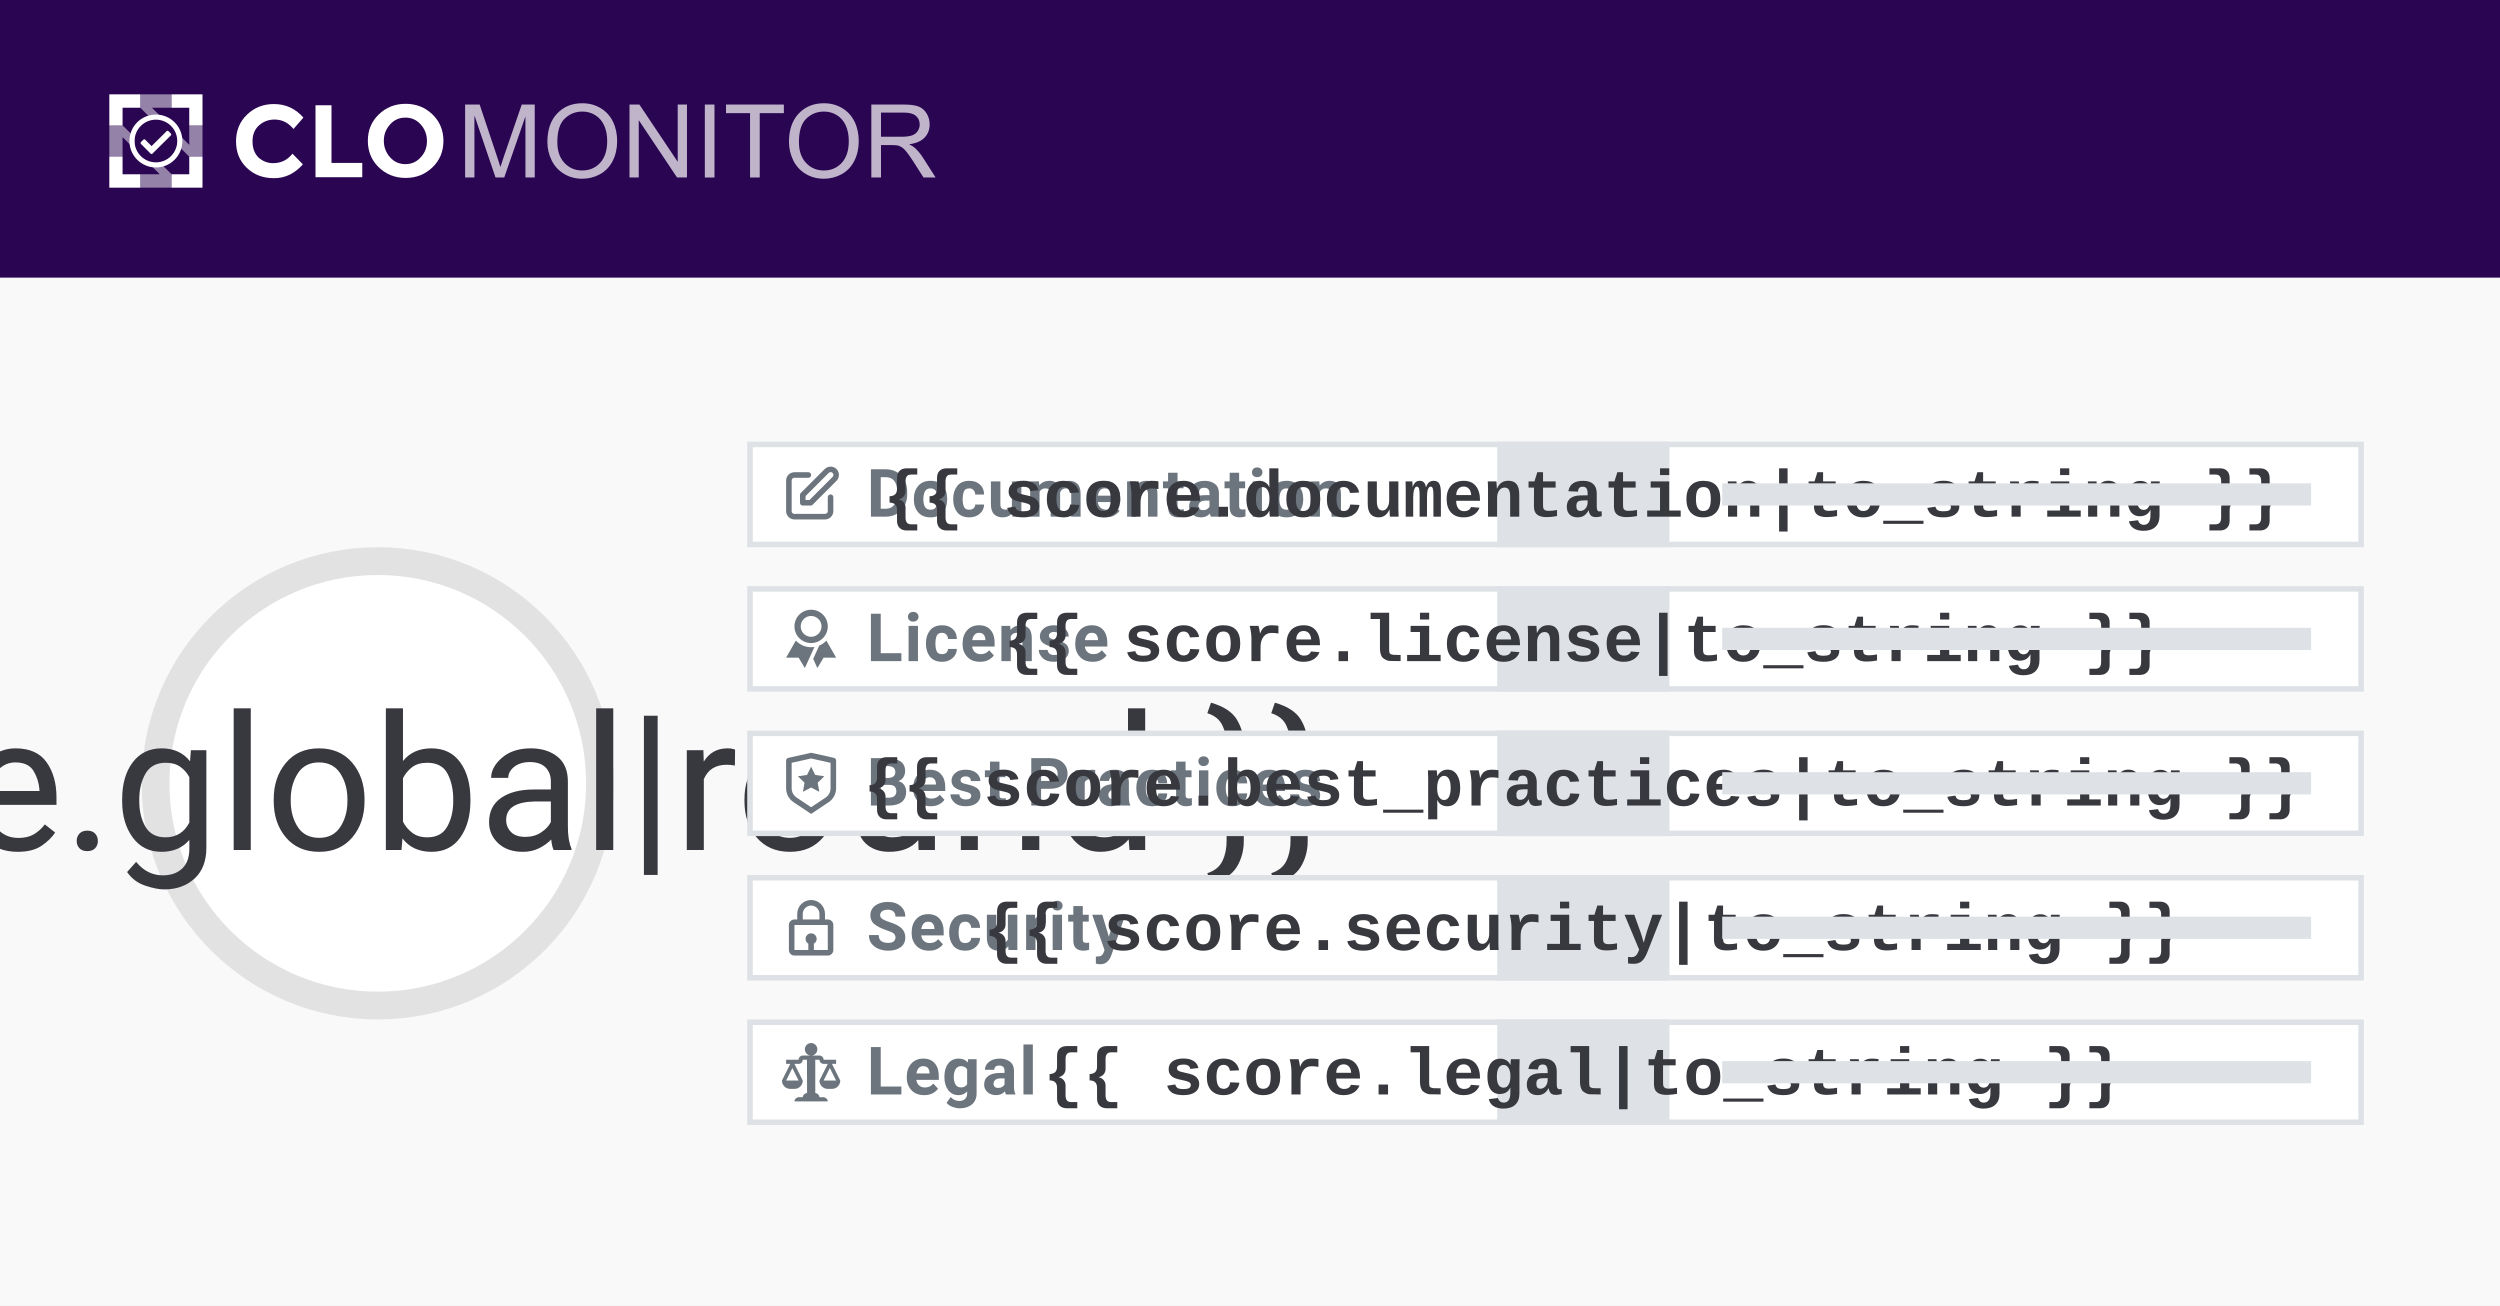
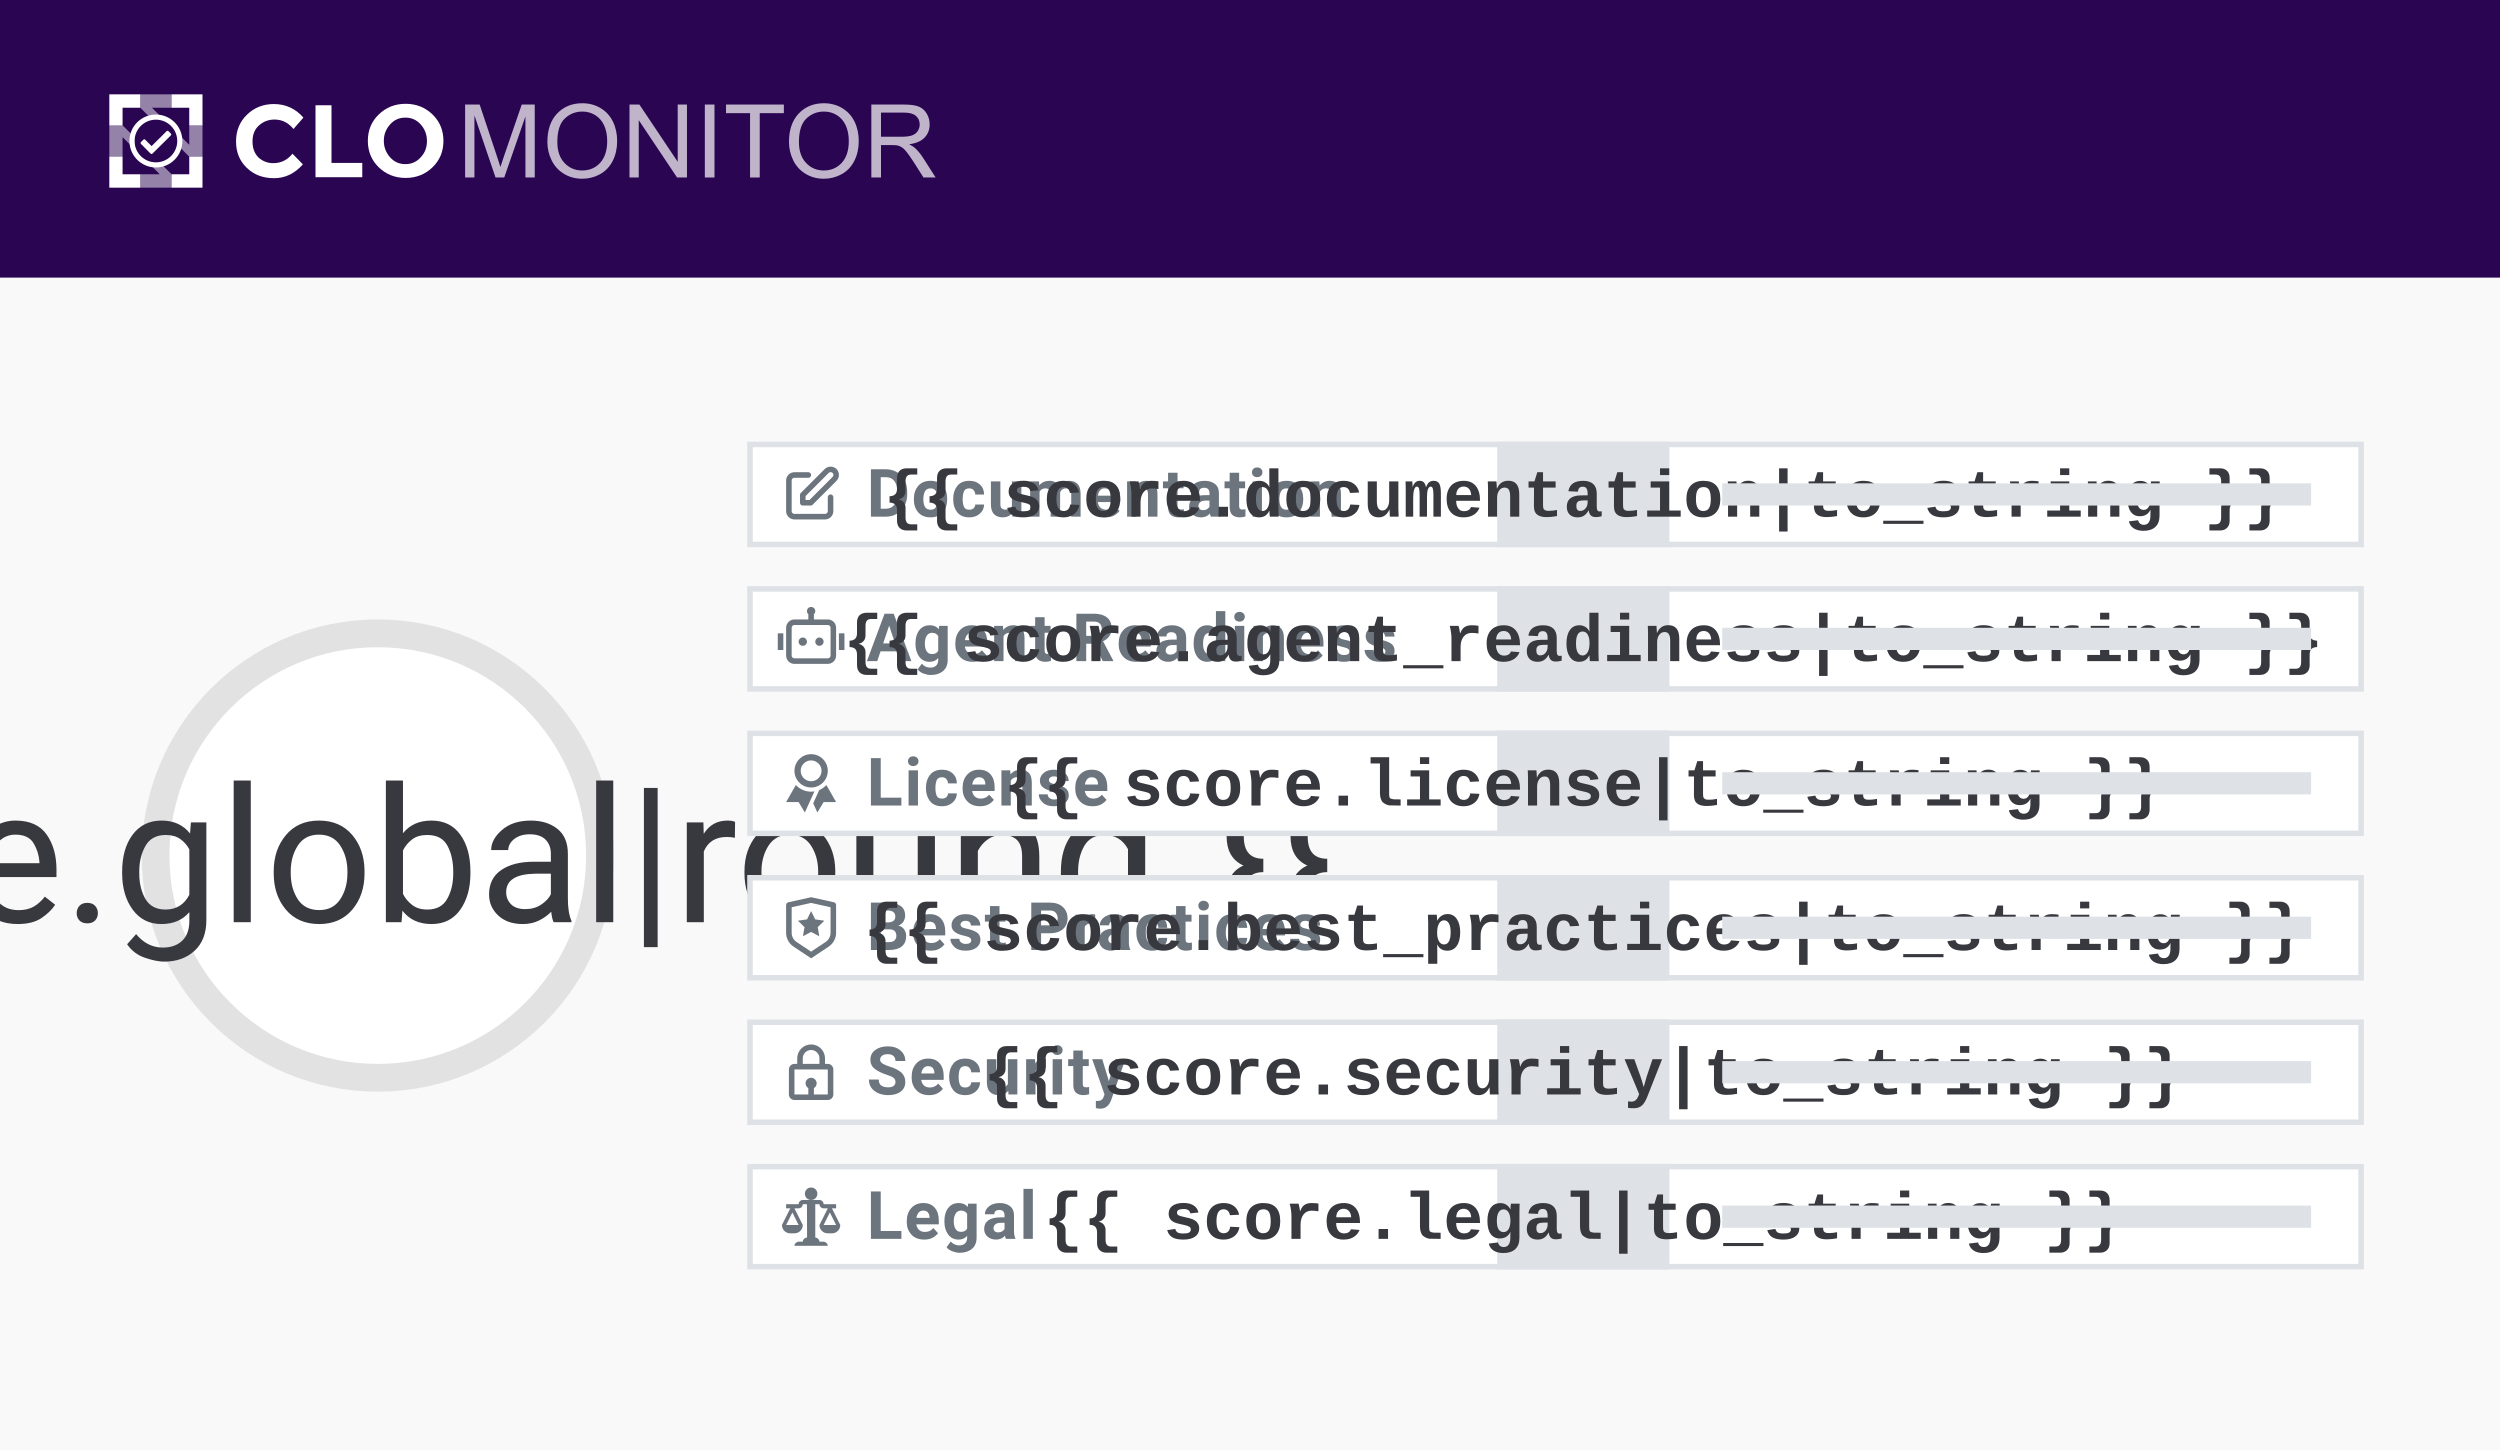
- <svg xmlns="http://www.w3.org/2000/svg" class="{{ theme }}" width="450" height="235" viewBox="0 0 450 235" fill="none">
+ <svg xmlns="http://www.w3.org/2000/svg" class="{{ theme }}" width="450" height="261" viewBox="0 0 450 261" fill="none">
  <style>
    .header {
      fill: #2a0552;
    }

    .dark .header {
      fill: #0f0e11;
    }

    .logo {
      fill: #fff;
    }

    .clo {
      font-family: "Arial", Gadget, sans-serif;
      font-size: 18px;
      font-weight: 600;
    }

    .monitor {
      font-family: "Arial", "Helvetica Neue", Helvetica, sans-serif;
      font-size: 18px;
      font-weight: 300;
    }

    .beta {
      font-family: system-ui, -apple-system, "Segoe UI", Roboto, "Helvetica Neue", Arial, "Noto Sans", "Liberation Sans", sans-serif, "Apple Color Emoji", "Segoe UI Emoji", "Segoe UI Symbol", "Noto Color Emoji";
      font-size: 9px;
      font-weight: 400;
      fill: #fff;
    }

    .bg {
      fill: #f9f9f9;
    }

    .dark .bg {
      fill: #2c2e31;
    }

    .title {
      font-family: system-ui, -apple-system, "Segoe UI", Roboto, "Helvetica Neue", Arial, "Noto Sans", "Liberation Sans", sans-serif, "Apple Color Emoji", "Segoe UI Emoji", "Segoe UI Symbol", "Noto Color Emoji";
      font-size: 12px;
      font-weight: 600;
      letter-spacing: .3px;
      fill: #6c757d;
    }

    .dark .title {
      fill: #a0a0a0;
    }

    .barBg {
      fill: #fff;
      stroke: #dee2e6;
    }

    .dark .barBg {
      fill: #131216;
      stroke: #676869;
    }

    .valueBg {
      fill: #dee2e6;
      stroke: #dee2e6;
    }

    .dark .valueBg {
      fill: #2b2a2e;
      stroke: #676869;
    }

    .value {
      font-family: SFMono-Regular,Menlo,Monaco,Consolas,"Liberation Mono","Courier New",monospace;
      font-size: 12px;
      font-weight: 600;
      fill: #38383f;
    }

    .dark .value {
      fill: #a3a3a6;
    }

    .barWrapper {
      fill: #dee2e6;
    }

    .dark .barWrapper {
      fill: #2b2a2e;
    }

    .bar-a {
      fill: #90be6d;
    }

    .bar-b {
      fill: #f9c74f;
    }

    .bar-c {
      fill: #f8961e;
    }

    .bar-d {
      fill: #f94144;
    }

    .empty-icon {
      stroke: #6c757d;
    }

    .dark .empty-icon {
      stroke: #a0a0a0;
    }

    .icon {
      stroke: #6c757d;
      fill: #6c757d;
    }

    .dark .icon {
      stroke: #a0a0a0;
      fill: #a0a0a0;
    }

    @supports(-moz-appearance: auto) {
      /* Selector detects Firefox */
      .value { font-size:12px; }
    }

    .circle {
      fill: #fff;
      stroke: #e2e2e2;
    }

    .dark .circle {
      fill: #131216;
      stroke: #676869;
    }

    .chart-circle {
      fill: none;
      stroke-dashoffset: 251.42;
    }

    .circle-a {
      stroke: #90be6d;
    }

    .circle-b {
      stroke: #f9c74f;
    }

    .circle-c {
      stroke: #f8961e;
    }

    .circle-d {
      stroke: #f94144;
    }

    .global {
      font-family: system-ui, -apple-system, "Segoe UI", Roboto, "Helvetica Neue", Arial, "Noto Sans", "Liberation Sans", sans-serif, "Apple Color Emoji", "Segoe UI Emoji", "Segoe UI Symbol", "Noto Color Emoji";
      font-size: 34px;
      font-weight: 400;
      fill: #38383f;
    }

    .dark .global {
      fill: #a3a3a6;
    }
  </style>
  <rect x="0" y="0" class="header" height="50" width="450" />
  <g transform="translate(18, 32)">
    <svg y="-19px" viewBox="0 0 580 75" height="25" width="152">
      <g id="layer0">
        <g transform="matrix(1 0 0 1 10 0.108586)">
          <path d="M108.899,52.155C114.39,52.155 118.717,49.991 122.211,45.665L129.367,52.987C123.709,59.31 117.219,62.472 109.564,62.472C101.91,62.472 95.752,60.142 90.76,55.316C85.768,50.491 83.438,44.5 83.438,37.178C83.438,29.856 85.934,23.699 90.927,18.873C95.919,14.047 102.076,11.551 109.398,11.551C117.552,11.551 124.375,14.713 129.7,20.87L122.877,28.691C119.382,24.364 115.056,22.201 109.897,22.201C105.737,22.201 102.242,23.532 99.247,26.195C96.252,28.858 94.754,32.519 94.754,37.178C94.754,41.837 96.085,45.498 98.914,48.327C101.577,50.657 104.905,52.155 108.899,52.155L108.899,52.155Z" fill="#FFFFFF" />
          <path d="M138.02,61.806L138.02,12.383L149.003,12.383L149.003,51.988L170.137,51.988L170.137,61.806L138.02,61.806L138.02,61.806Z" fill="#FFFFFF" />
          <path d="M218.396,54.984C213.403,59.809 207.246,62.306 199.924,62.306C192.602,62.306 186.445,59.809 181.453,54.984C176.461,50.158 173.965,44.001 173.965,36.845C173.965,29.523 176.461,23.532 181.453,18.707C186.445,13.881 192.602,11.385 199.924,11.385C207.246,11.385 213.403,13.881 218.396,18.707C223.388,23.532 225.884,29.69 225.884,36.845C225.884,44.167 223.388,50.158 218.396,54.984L218.396,54.984ZM214.568,36.845C214.568,32.519 213.071,28.691 210.242,25.529C207.413,22.368 203.918,20.87 199.758,20.87C195.598,20.87 192.103,22.368 189.274,25.529C186.445,28.691 184.947,32.352 184.947,36.845C184.947,41.172 186.445,44.999 189.274,48.161C192.103,51.323 195.598,52.82 199.758,52.82C203.918,52.82 207.413,51.323 210.242,48.161C213.237,44.999 214.568,41.338 214.568,36.845L214.568,36.845Z" fill="#FFFFFF" />
        </g>
      </g>
      <g id="layer1">
        <g>
          <path d="M15.5,47.7L6.4,47.7L6.4,69.1L27.7,69.1L27.7,59.9L15.5,59.9L15.5,47.7Z" fill="#FFFFFF" />
          <path d="M61.3,47.8L61.3,59.9L49.1,59.9L49.1,59.8L49.1,69.1L70.4,69.1L70.4,47.7L61.2,47.7L61.3,47.8Z" fill="#FFFFFF" />
          <path d="M6.4,26.4L15.6,26.4L15.5,26.3L15.5,14.2L27.7,14.2L27.7,5L6.4,5L6.4,26.4Z" fill="#FFFFFF" />
          <path d="M49.1,5L49.1,14.2L61.3,14.2L61.3,26.4L70.4,26.4L70.4,5L49.1,5Z" fill="#FFFFFF" />
        </g>
        <g>
          <path d="M42.859,21.359L35.7,14.2L49.1,14.2L49.1,5L27.7,5L27.7,14.2L34.859,21.359L42.859,21.359Z" fill="#FFFFFF" fill-opacity="0.5" />
          <path d="M41.441,52.241L33.441,52.241L39,57.8L41,59.9L27.7,59.9L27.7,69.1L49.1,69.1L49.1,59.8L43,53.8L41.441,52.241Z" fill="#FFFFFF" fill-opacity="0.5" />
          <path d="M61.3,26.4L61.3,39.7L59.2,37.6L53.654,32.054L53.654,40.154L55.1,41.6L61.2,47.7L70.4,47.7L70.4,26.4L61.3,26.4Z" fill="#FFFFFF" fill-opacity="0.5" />
          <path d="M23.674,34.474L15.6,26.4L6.4,26.4L6.4,47.7L15.5,47.7L15.5,34.4L23.674,42.575L23.674,34.474Z" fill="#FFFFFF" fill-opacity="0.5" />
        </g>
      </g>
      <g id="layer2">
        <path d="M38.4,18.875C28.362,18.875 20.225,27.012 20.225,37.05C20.225,47.088 28.362,55.225 38.4,55.225C48.438,55.225 56.575,47.088 56.575,37.05C56.575,27.012 48.438,18.875 38.4,18.875L38.4,18.875ZM38.4,22.392C46.501,22.392 53.057,28.948 53.057,37.05C53.057,45.151 46.502,51.708 38.4,51.708C30.299,51.708 23.742,45.152 23.742,37.05C23.742,28.949 30.298,22.392 38.4,22.392L38.4,22.392ZM48.675,31.939L47.024,30.274C46.682,29.93 46.125,29.927 45.78,30.27L35.421,40.546L31.039,36.128C30.697,35.783 30.14,35.781 29.795,36.123L28.13,37.775C27.785,38.117 27.783,38.673 28.125,39.018L34.778,45.725C35.12,46.07 35.677,46.072 36.022,45.73L48.67,33.183C49.015,32.841 49.017,32.284 48.675,31.939L48.675,31.939Z" fill="#FFFFFF" />
      </g>
      <g id="layer3">
        <g transform="matrix(1 0 0 1 13 0)">
          <path d="M237.78,62.108L237.78,12L247.761,12L259.621,47.479C260.715,50.783 261.512,53.255 262.014,54.896C262.583,53.073 263.472,50.395 264.68,46.864L276.677,12L285.597,12L285.597,62.108L279.206,62.108L279.206,20.169L264.645,62.108L258.664,62.108L244.172,19.451L244.172,62.108L237.78,62.108Z" fill="#FFFFFF" fill-opacity="0.7" />
          <path d="M294.279,37.703C294.279,29.386 296.512,22.875 300.978,18.17C305.445,13.464 311.209,11.112 318.273,11.112C322.899,11.112 327.069,12.217 330.783,14.427C334.497,16.637 337.328,19.719 339.277,23.673C341.225,27.626 342.199,32.109 342.199,37.122C342.199,42.204 341.174,46.75 339.123,50.76C337.072,54.77 334.167,57.807 330.407,59.869C326.647,61.931 322.591,62.962 318.239,62.962C313.522,62.962 309.307,61.823 305.593,59.544C301.878,57.266 299.064,54.155 297.15,50.213C295.236,46.271 294.279,42.101 294.279,37.703L294.279,37.703ZM301.115,37.806C301.115,43.844 302.739,48.601 305.986,52.076C309.233,55.551 313.306,57.288 318.205,57.288C323.195,57.288 327.302,55.534 330.527,52.025C333.751,48.516 335.363,43.537 335.363,37.088C335.363,33.009 334.674,29.449 333.295,26.407C331.917,23.365 329.9,21.007 327.245,19.332C324.591,17.657 321.611,16.82 318.307,16.82C313.613,16.82 309.575,18.432 306.191,21.656C302.807,24.88 301.115,30.264 301.115,37.806L301.115,37.806Z" fill="#FFFFFF" fill-opacity="0.7" />
          <path d="M350.676,62.108L350.676,12L357.477,12L383.796,51.341L383.796,12L390.153,12L390.153,62.108L383.351,62.108L357.033,22.733L357.033,62.108L350.676,62.108Z" fill="#FFFFFF" fill-opacity="0.7" />
          <path d="M402.424,62.108L402.424,12L409.055,12L409.055,62.108L402.424,62.108Z" fill="#FFFFFF" fill-opacity="0.7" />
          <path d="M433.493,62.108L433.493,17.913L416.984,17.913L416.984,12L456.701,12L456.701,17.913L440.124,17.913L440.124,62.108L433.493,62.108Z" fill="#FFFFFF" fill-opacity="0.7" />
          <path d="M460.222,37.703C460.222,29.386 462.455,22.875 466.921,18.17C471.387,13.464 477.152,11.112 484.216,11.112C488.841,11.112 493.011,12.217 496.725,14.427C500.44,16.637 503.271,19.719 505.219,23.673C507.167,27.626 508.141,32.109 508.141,37.122C508.141,42.204 507.116,46.75 505.065,50.76C503.014,54.77 500.109,57.807 496.349,59.869C492.59,61.931 488.534,62.962 484.181,62.962C479.465,62.962 475.249,61.823 471.535,59.544C467.821,57.266 465.007,54.155 463.093,50.213C461.179,46.271 460.222,42.101 460.222,37.703L460.222,37.703ZM467.057,37.806C467.057,43.844 468.681,48.601 471.928,52.076C475.175,55.551 479.248,57.288 484.147,57.288C489.138,57.288 493.245,55.534 496.469,52.025C499.693,48.516 501.305,43.537 501.305,37.088C501.305,33.009 500.616,29.449 499.238,26.407C497.859,23.365 495.842,21.007 493.188,19.332C490.533,17.657 487.554,16.82 484.25,16.82C479.556,16.82 475.517,18.432 472.133,21.656C468.749,24.88 467.057,30.264 467.057,37.806L467.057,37.806Z" fill="#FFFFFF" fill-opacity="0.7" />
          <path d="M516.789,62.108L516.789,12L539.006,12C543.472,12 546.867,12.45 549.191,13.35C551.515,14.251 553.373,15.84 554.763,18.119C556.153,20.397 556.847,22.915 556.847,25.672C556.847,29.227 555.697,32.223 553.395,34.661C551.094,37.1 547.539,38.649 542.731,39.31C544.486,40.153 545.819,40.985 546.73,41.805C548.667,43.582 550.501,45.804 552.233,48.47L560.949,62.108L552.609,62.108L545.978,51.683C544.042,48.675 542.446,46.374 541.193,44.779C539.94,43.184 538.818,42.067 537.826,41.429C536.835,40.791 535.827,40.347 534.802,40.096C534.05,39.937 532.819,39.857 531.11,39.857L523.42,39.857L523.42,62.108L516.789,62.108ZM523.42,34.115L537.673,34.115C540.703,34.115 543.073,33.801 544.782,33.175C546.491,32.548 547.79,31.545 548.679,30.167C549.567,28.788 550.012,27.29 550.012,25.672C550.012,23.302 549.151,21.354 547.431,19.828C545.711,18.301 542.993,17.537 539.279,17.537L523.42,17.537L523.42,34.115Z" fill="#FFFFFF" fill-opacity="0.7" />
        </g>
      </g>
    </svg>
  </g>
-   <rect x="0" y="50" class="bg" height="185" width="450" />
-   <g transform="translate(23, 96)">
+   <rect x="0" y="50" class="bg" height="211" width="450" />
+   <g transform="translate(23, 109)">
    <g>
      <circle class="circle" cx="45" cy="45" r="40" stroke-width="5" />
      <circle class="chart-circle circle-{{ score.global|rating }}" cx="45" cy="45" r="40" stroke-width="5" stroke-dasharray="{{ score.global|stroke }}" transform="rotate(-90 45 45)" />
    </g>
    <g class="global">
      <text x="45" y="57" text-anchor="middle" color="#38383f">{{ score.global|round }}</text>
    </g>
  </g>
  <g transform="translate(135, 80)">
    <g>
      <rect x="0" y="0" class="barBg" height="18" width="290" stroke-opacity="1" />
      <g class="title" transform="translate(5, 0)">
        <svg y="3" class="empty-icon" fill="none" stroke-width="0" viewBox="0 0 24 24" height="1em" width="1em">
          <path stroke-linecap="round" stroke-linejoin="round" stroke-width="2" d="M11 5H6a2 2 0 00-2 2v11a2 2 0 002 2h11a2 2 0 002-2v-5m-1.414-9.414a2 2 0 112.828 2.828L11.828 15H9v-2.828l8.586-8.586z" />
        </svg>
        <text x="16" y="13">Documentation</text>
      </g>
      <rect x="135" y="0" class="valueBg" height="18" width="30" stroke-opacity="1" />
      <g class="value">
        <text x="150" y="13" text-anchor="middle">{{ score.documentation|to_string }}</text>
      </g>
      <g transform="translate(175, 7)">
        <rect x="0" y="0" height="4" width="106" class="barWrapper" />
        <rect x="0" y="0" height="4" width="{{ score.documentation|rs_section_score_width }}" class="bar-{{ score.documentation|rating_opt }}" />
      </g>
    </g>
  </g>
  <g transform="translate(135, 106)">
    <g>
      <rect x="0" y="0" class="barBg" height="18" width="290" stroke-opacity="1" />
      <g class="title" transform="translate(5, 0)">
+         <svg y="3" class="icon" stroke-width="0" viewBox="0 0 24 24" height="1em" width="1em">
+           <path d="M13.5 2C13.5 2.444 13.307 2.843 13 3.118V5H18C19.657 5 21 6.343 21 8V18C21 19.657 19.657 21 18 21H6C4.343 21 3 19.657 3 18V8C3 6.343 4.343 5 6 5H11V3.118C10.693 2.843 10.5 2.444 10.5 2C10.5 1.172 11.172 0.5 12 0.5C12.828 0.5 13.5 1.172 13.5 2ZM6 7C5.448 7 5 7.448 5 8V18C5 18.552 5.448 19 6 19H18C18.552 19 19 18.552 19 18V8C19 7.448 18.552 7 18 7H13H11H6ZM2 10H0V16H2V10ZM22 10H24V16H22V10ZM9 14.5C9.828 14.5 10.5 13.828 10.5 13C10.5 12.172 9.828 11.5 9 11.5C8.172 11.5 7.5 12.172 7.5 13C7.5 13.828 8.172 14.5 9 14.5ZM15 14.5C15.828 14.5 16.5 13.828 16.5 13C16.5 12.172 15.828 11.5 15 11.5C14.172 11.5 13.5 12.172 13.5 13C13.5 13.828 14.172 14.5 15 14.5Z" />
+         </svg>
+         <text x="16" y="13">Agent Readiness</text>
+       </g>
+       <rect x="135" y="0" class="valueBg" height="18" width="30" stroke-opacity="1" />
+       <g class="value">
+         <text x="150" y="13" text-anchor="middle">{{ score.agent_readiness|to_string }}</text>
+       </g>
+       <g transform="translate(175, 7)">
+         <rect x="0" y="0" height="4" width="106" class="barWrapper" />
+         <rect x="0" y="0" height="4" width="{{ score.agent_readiness|rs_section_score_width }}" class="bar-{{ score.agent_readiness|rating_opt }}" />
+       </g>
+     </g>
+   </g>
+   <g transform="translate(135, 132)">
+     <g>
+       <rect x="0" y="0" class="barBg" height="18" width="290" stroke-opacity="1" />
+       <g class="title" transform="translate(5, 0)">
        <svg y="3" class="icon" stroke-width="0" viewBox="0 0 512 512" height="1em" width="1em">
          <path d="M256 32c-70.7 0-128 57.3-128 128s57.3 128 128 128 128-57.3 128-128S326.7 32 256 32zm0 208c-44.2 0-80-35.8-80-80s35.8-80 80-80 80 35.8 80 80-35.8 80-80 80zM193.7 307.4c-19.1-8.1-36.2-19.6-50.8-34.3-1.4-1.4-2.8-2.8-4.1-4.3L64 400h96l48 80 48-105.8 25.5-56.2c-8.4 1.3-16.9 2-25.5 2-21.6 0-42.5-4.2-62.3-12.6zM373.3 268.9c-1.3 1.4-2.7 2.9-4.1 4.3-14.6 14.6-31.7 26.2-50.7 34.2L294 361.2l-21.9 48.4L304 480l48-80h96l-74.7-131.1z" />
        </svg>
        <text x="16" y="13">License</text>
      </g>
      <rect x="135" y="0" class="valueBg" height="18" width="30" stroke-opacity="1" />
      <g class="value">
        <text x="150" y="13" text-anchor="middle">{{ score.license|to_string }}</text>
      </g>
      <g transform="translate(175, 7)">
        <rect x="0" y="0" height="4" width="106" class="barWrapper" />
        <rect x="0" y="0" height="4" width="{{ score.license|rs_section_score_width }}" class="bar-{{ score.license|rating_opt }}" />
      </g>
    </g>
  </g>
-   <g transform="translate(135, 132)">
+   <g transform="translate(135, 158)">
    <g>
      <rect x="0" y="0" class="barBg" height="18" width="290" stroke-opacity="1" />
      <g class="title" transform="translate(5, 0)">
        <svg y="3" class="icon" stroke-width="0" viewBox="0 0 24 24" height="1em" width="1em">
          <g>
            <path fill="none" d="M0 0h24v24H0z" />
            <path d="M5 4.604v9.185a4 4 0 0 0 1.781 3.328L12 20.597l5.219-3.48A4 4 0 0 0 19 13.79V4.604L12 3.05 5 4.604zM3.783 2.826L12 1l8.217 1.826a1 1 0 0 1 .783.976v9.987a6 6 0 0 1-2.672 4.992L12 23l-6.328-4.219A6 6 0 0 1 3 13.79V3.802a1 1 0 0 1 .783-.976zM12 13.5l-2.939 1.545.561-3.272-2.377-2.318 3.286-.478L12 6l1.47 2.977 3.285.478-2.377 2.318.56 3.272L12 13.5z" />
          </g>
        </svg>
        <text x="16" y="13">Best Practices</text>
      </g>
      <rect x="135" y="0" class="valueBg" height="18" width="30" stroke-opacity="1" />
      <g class="value">
        <text x="150" y="13" text-anchor="middle">{{ score.best_practices|to_string }}</text>
      </g>
      <g transform="translate(175, 7)">
        <rect x="0" y="0" height="4" width="106" class="barWrapper" />
        <rect x="0" y="0" height="4" width="{{ score.best_practices|rs_section_score_width }}" class="bar-{{ score.best_practices|rating_opt }}" />
      </g>
    </g>
  </g>
-   <g transform="translate(135, 158)">
+   <g transform="translate(135, 184)">
    <g>
      <rect x="0" y="0" class="barBg" height="18" width="290" stroke-opacity="1" />
      <g class="title" transform="translate(5, 0)">
        <svg y="3" class="icon" stroke-width="0" viewBox="0 0 24 24" height="1em" width="1em">
          <path d="M12 2C9.243 2 7 4.243 7 7v2H6c-1.103 0-2 .897-2 2v9c0 1.103.897 2 2 2h12c1.103 0 2-.897 2-2v-9c0-1.103-.897-2-2-2h-1V7c0-2.757-2.243-5-5-5zM9 7c0-1.654 1.346-3 3-3s3 1.346 3 3v2H9V7zm9.002 13H13v-2.278c.595-.347 1-.985 1-1.722 0-1.103-.897-2-2-2s-2 .897-2 2c0 .736.405 1.375 1 1.722V20H6v-9h12l.002 9z" />
        </svg>
        <text x="16" y="13">Security</text>
      </g>
      <rect x="135" y="0" class="valueBg" height="18" width="30" stroke-opacity="1" />
      <g class="value">
        <text x="150" y="13" text-anchor="middle">{{ score.security|to_string }}</text>
      </g>
      <g transform="translate(175, 7)">
        <rect x="0" y="0" height="4" width="106" class="barWrapper" />
        <rect x="0" y="0" height="4" width="{{ score.security|rs_section_score_width }}" class="bar-{{ score.security|rating_opt }}" />
      </g>
    </g>
  </g>
-   <g transform="translate(135, 184)">
+   <g transform="translate(135, 210)">
    <g>
      <rect x="0" y="0" class="barBg" height="18" width="290" stroke-opacity="1" />
      <g class="title" transform="translate(5, 0)">
        <svg y="3" class="icon" stroke-width="0" viewBox="0 0 14 16" height="1em" width="1em">
          <path fill-rule="evenodd" d="M7 4c-.83 0-1.5-.67-1.5-1.5S6.17 1 7 1s1.5.67 1.5 1.5S7.83 4 7 4zm7 6c0 1.11-.89 2-2 2h-1c-1.11 0-2-.89-2-2l2-4h-1c-.55 0-1-.45-1-1H8v8c.42 0 1 .45 1 1h1c.42 0 1 .45 1 1H3c0-.55.58-1 1-1h1c0-.55.58-1 1-1h.03L6 5H5c0 .55-.45 1-1 1H3l2 4c0 1.11-.89 2-2 2H2c-1.11 0-2-.89-2-2l2-4H1V5h3c0-.55.45-1 1-1h4c.55 0 1 .45 1 1h3v1h-1l2 4zM2.5 7L1 10h3L2.5 7zM13 10l-1.5-3-1.5 3h3z" />
        </svg>
        <text x="16" y="13">Legal</text>
      </g>
      <rect x="135" y="0" class="valueBg" height="18" width="30" stroke-opacity="1" />
      <g class="value">
        <text x="150" y="13" text-anchor="middle">{{ score.legal|to_string }}</text>
      </g>
      <g transform="translate(175, 7)">
        <rect x="0" y="0" height="4" width="106" class="barWrapper" />
        <rect x="0" y="0" height="4" width="{{ score.legal|rs_section_score_width }}" class="bar-{{ score.legal|rating_opt }}" />
      </g>
    </g>
  </g>
</svg>
